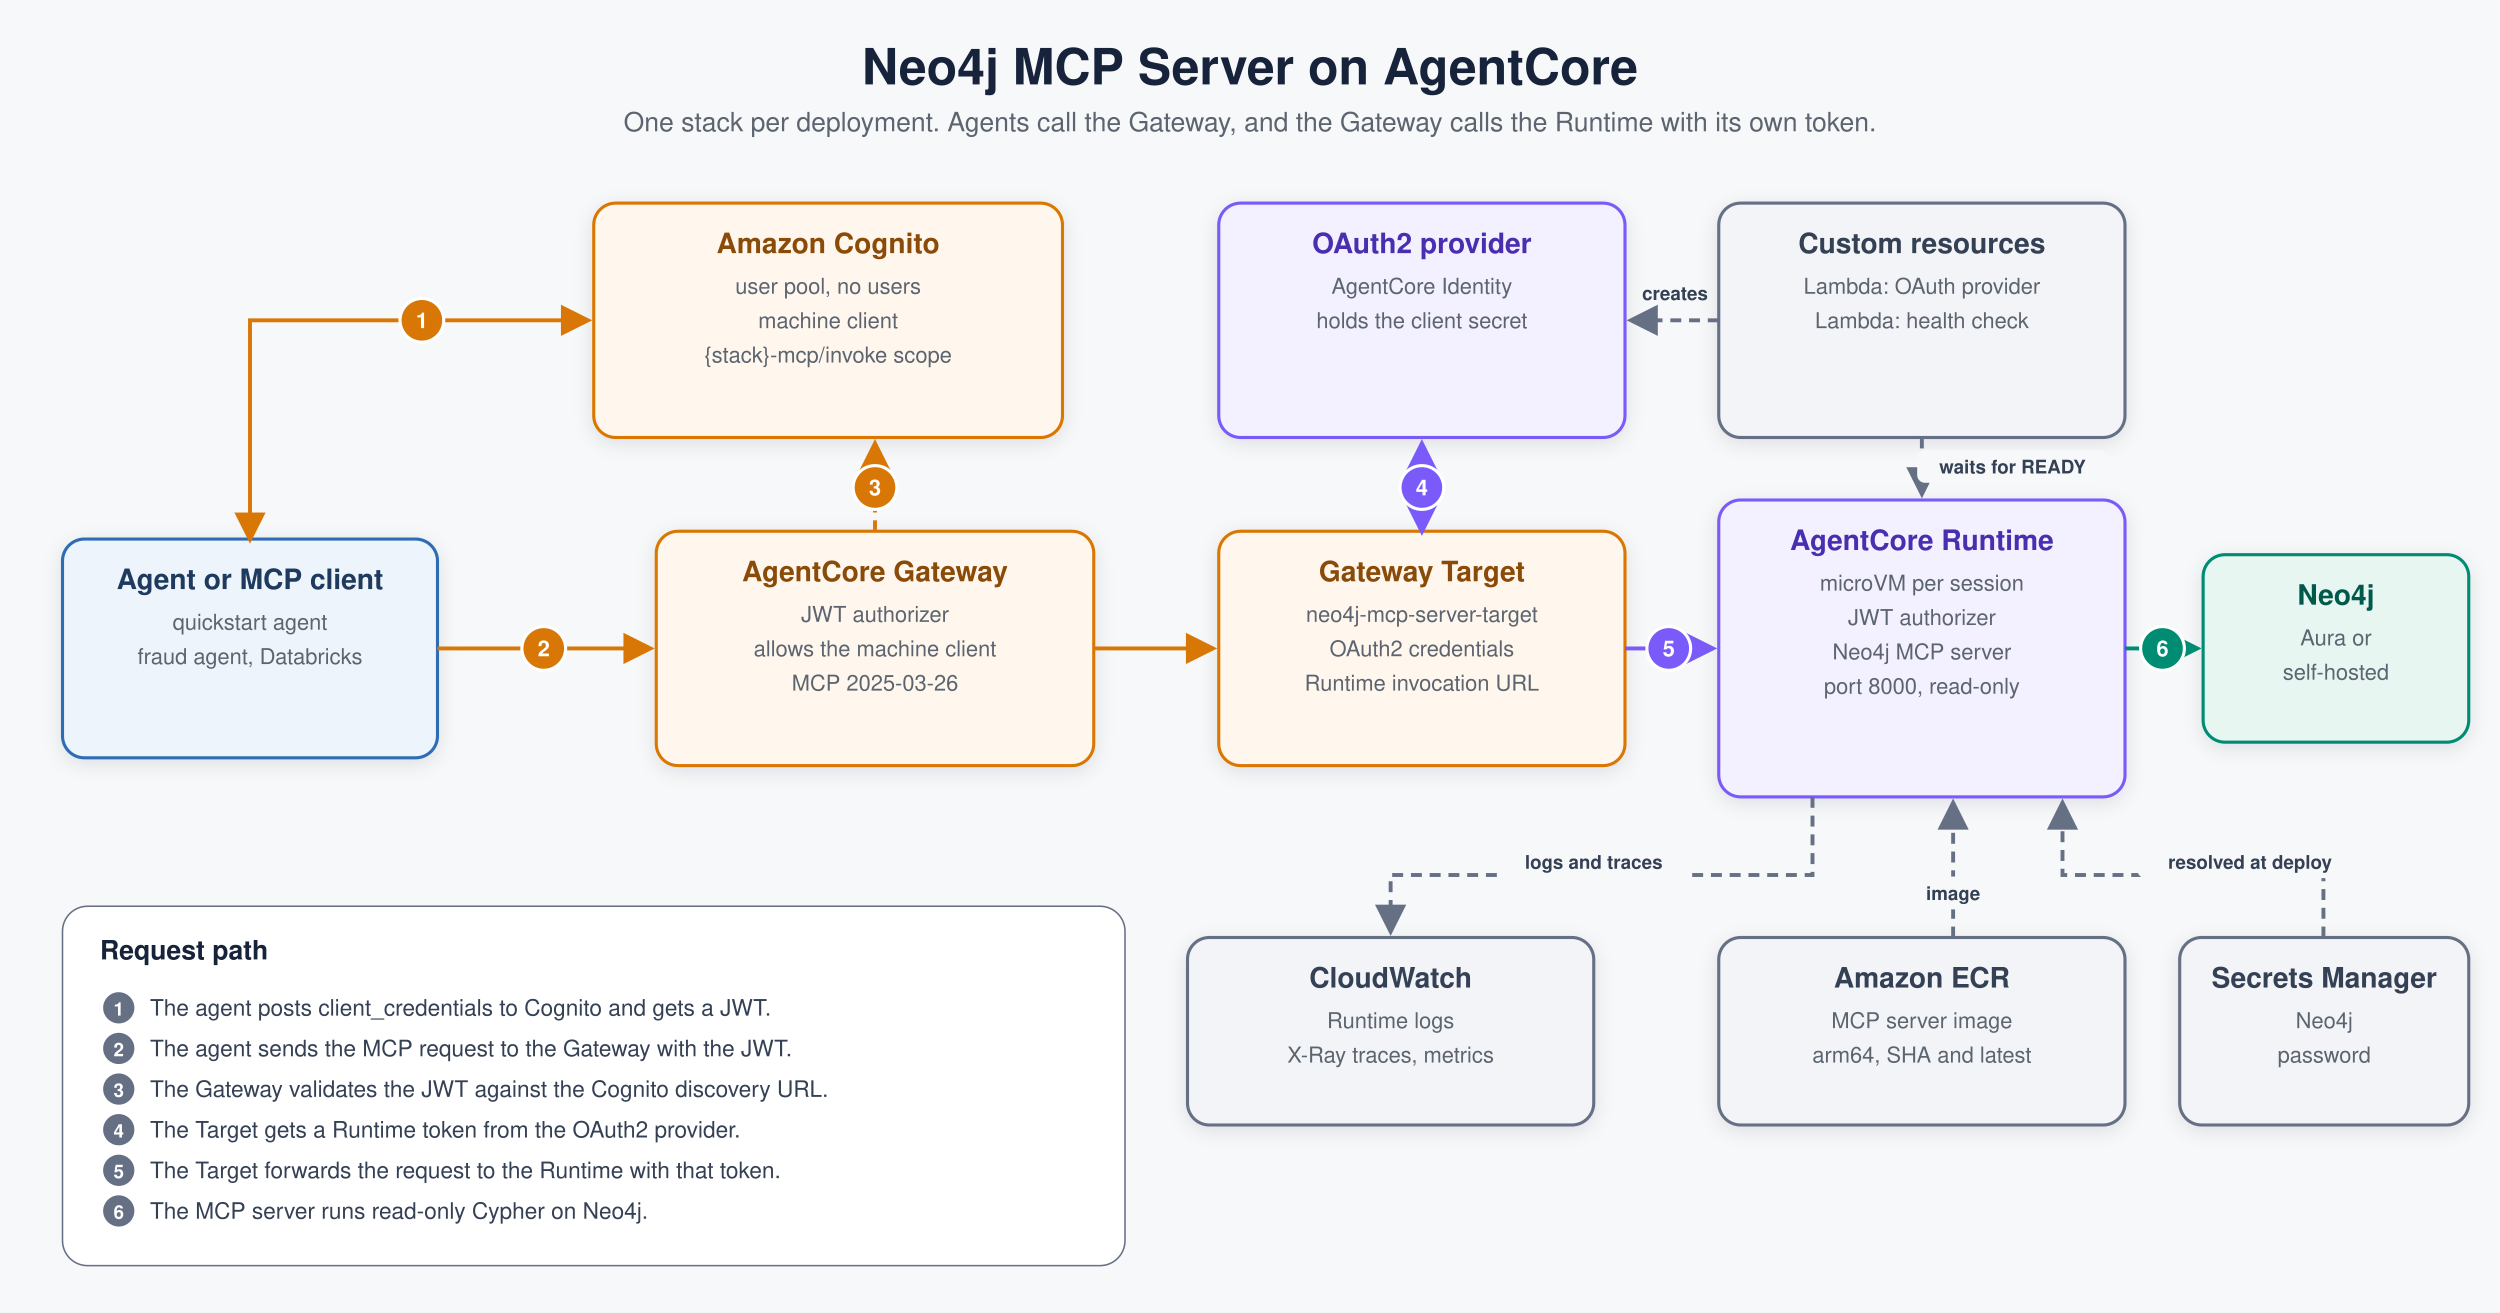
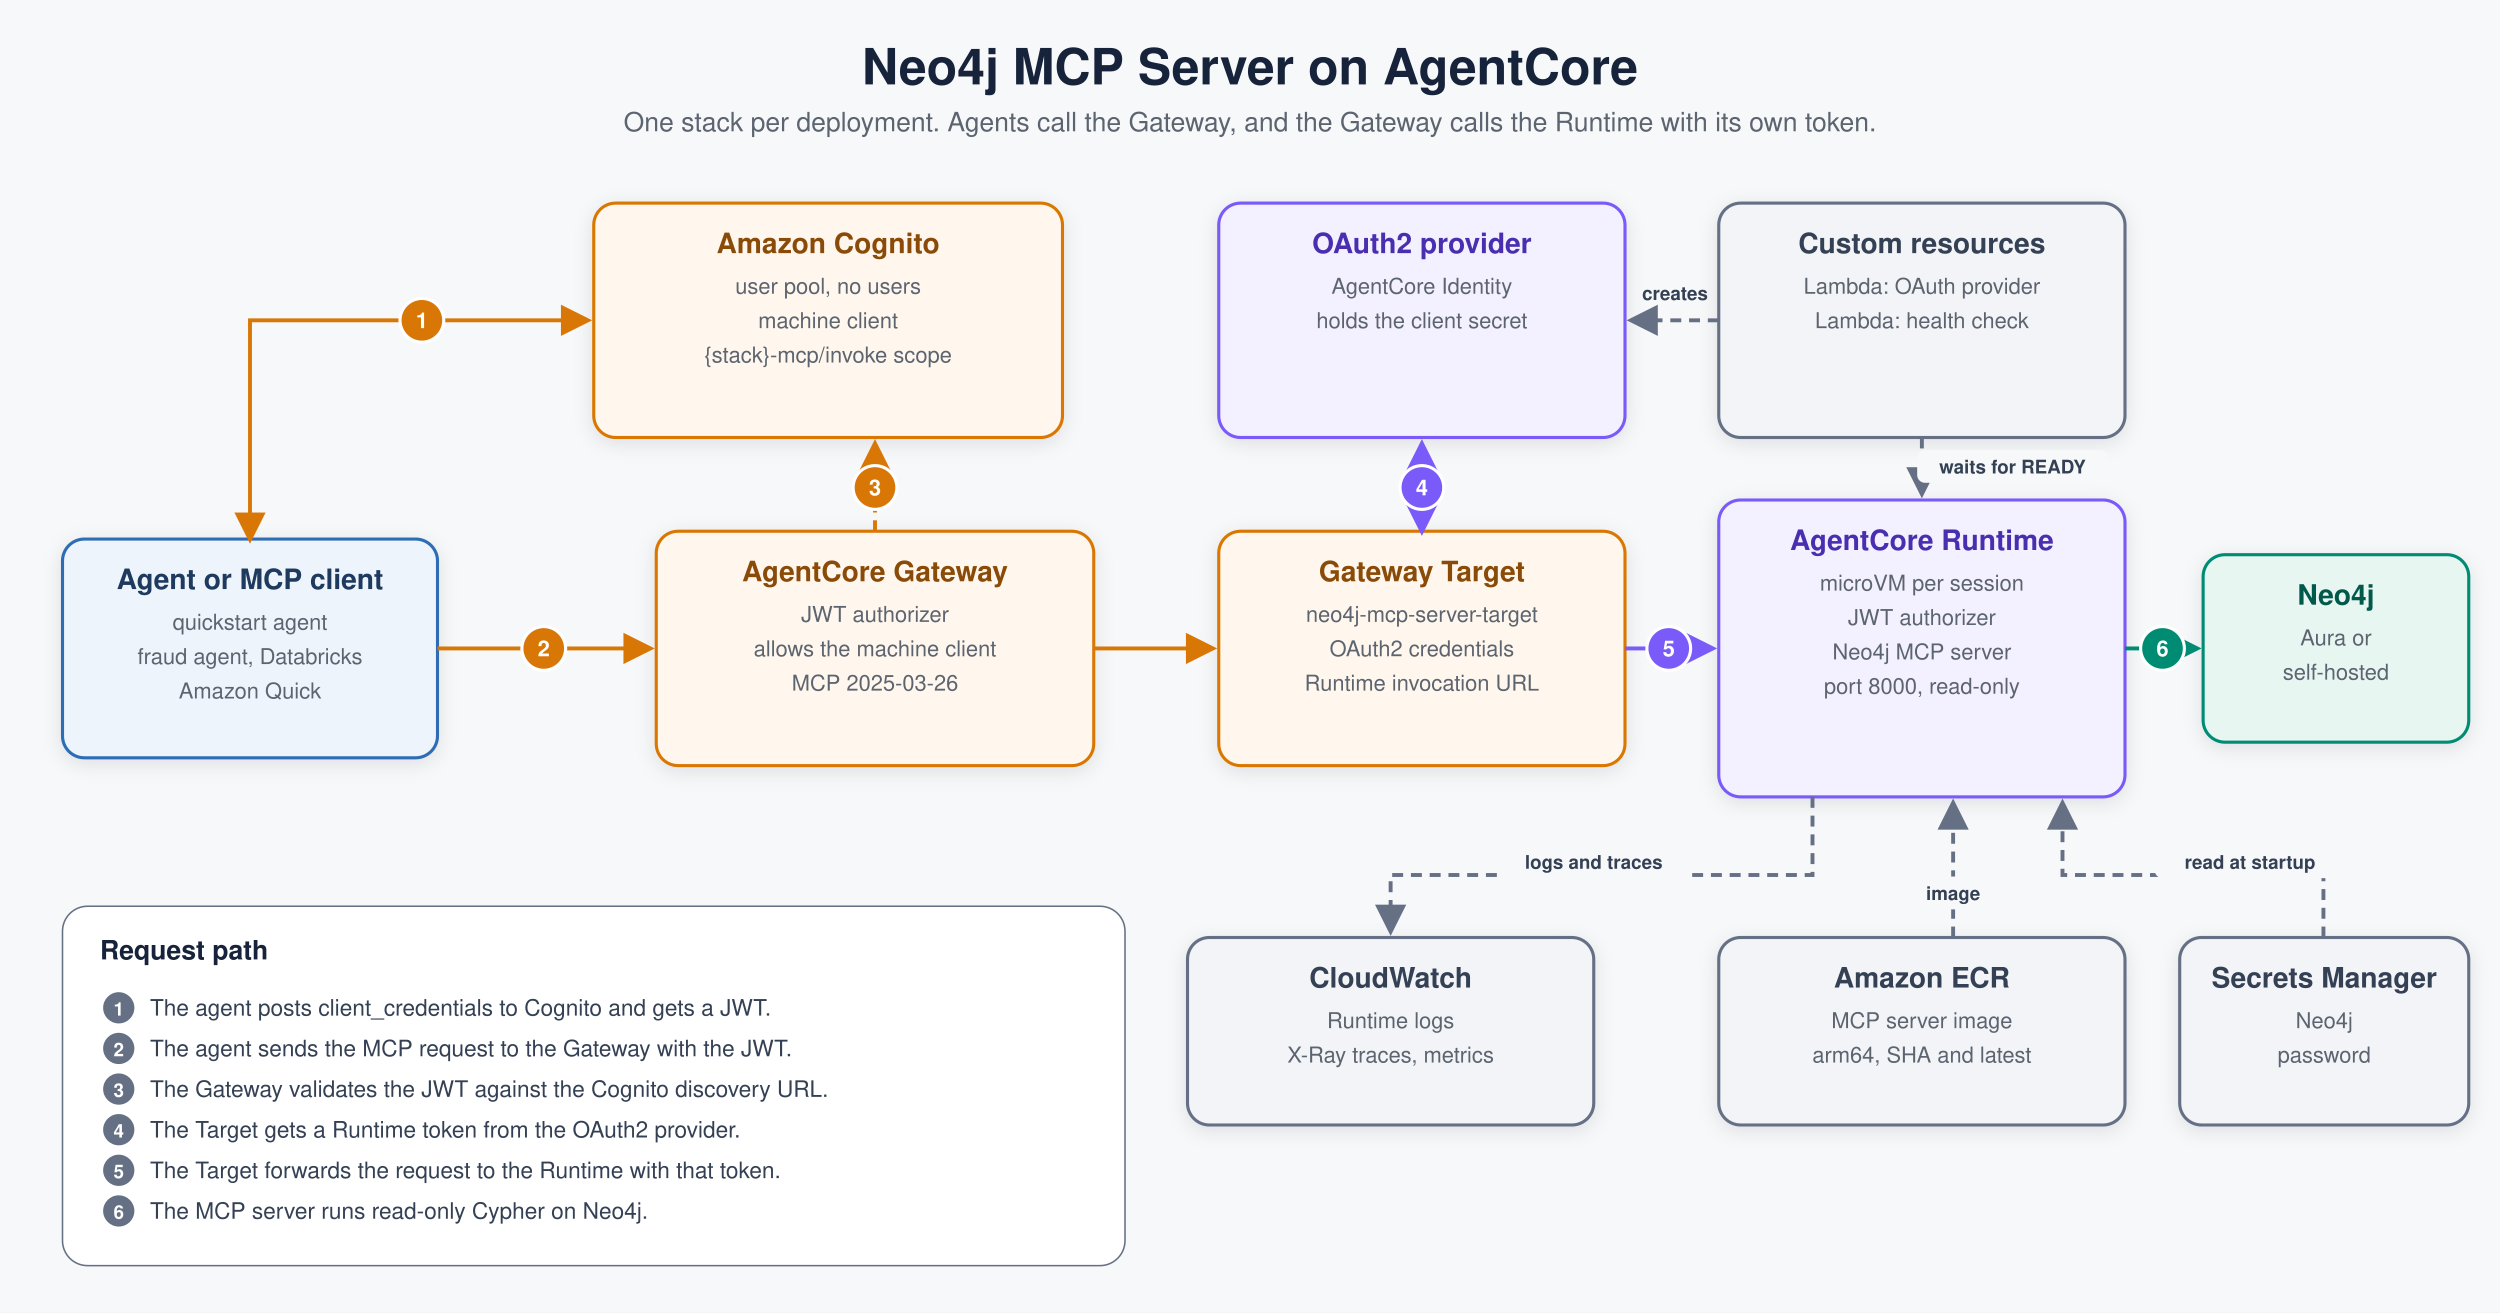
<svg xmlns="http://www.w3.org/2000/svg" width="1600" height="840" viewBox="0 0 1600 840" font-family="'Helvetica Neue', Helvetica, Arial, sans-serif">
  <defs>
    <filter id="shadow" x="-15%" y="-20%" width="130%" height="150%">
      <feDropShadow dx="0" dy="3" stdDeviation="6" flood-color="#101828" flood-opacity="0.10" />
    </filter>
    <marker id="a-blue" viewBox="0 0 10 10" refX="8.5" refY="5" markerWidth="8" markerHeight="8" orient="auto-start-reverse">
      <path d="M0,0 L10,5 L0,10 Z" fill="#2E6DB4" />
    </marker>
    <marker id="a-teal" viewBox="0 0 10 10" refX="8.5" refY="5" markerWidth="8" markerHeight="8" orient="auto-start-reverse">
      <path d="M0,0 L10,5 L0,10 Z" fill="#008C72" />
    </marker>
    <marker id="a-orange" viewBox="0 0 10 10" refX="8.5" refY="5" markerWidth="8" markerHeight="8" orient="auto-start-reverse">
      <path d="M0,0 L10,5 L0,10 Z" fill="#D97706" />
    </marker>
    <marker id="a-purple" viewBox="0 0 10 10" refX="8.5" refY="5" markerWidth="8" markerHeight="8" orient="auto-start-reverse">
      <path d="M0,0 L10,5 L0,10 Z" fill="#7A5AF8" />
    </marker>
    <marker id="a-pink" viewBox="0 0 10 10" refX="8.5" refY="5" markerWidth="8" markerHeight="8" orient="auto-start-reverse">
      <path d="M0,0 L10,5 L0,10 Z" fill="#C11574" />
    </marker>
    <marker id="a-slate" viewBox="0 0 10 10" refX="8.5" refY="5" markerWidth="8" markerHeight="8" orient="auto-start-reverse">
      <path d="M0,0 L10,5 L0,10 Z" fill="#667085" />
    </marker>
  </defs>
  <rect width="1600" height="840" fill="#F7F8FA" />
  <text x="800" y="54" text-anchor="middle" font-size="32" font-weight="700" fill="#16233A">Neo4j MCP Server on AgentCore</text>
  <text x="800" y="84" text-anchor="middle" font-size="17" fill="#5C6470">One stack per deployment. Agents call the Gateway, and the Gateway calls the Runtime with its own token.</text>
  <rect x="40" y="345" width="240" height="140" rx="14" fill="#EEF4FB" stroke="#2E6DB4" stroke-width="2" filter="url(#shadow)" />
  <text x="160.0" y="377" font-size="18" font-weight="700" fill="#1E3A5F" text-anchor="middle">Agent or MCP client</text>
  <text x="160.0" y="403" font-size="14" font-weight="400" fill="#5C6470" text-anchor="middle">quickstart agent</text>
  <text x="160.0" y="425" font-size="14" font-weight="400" fill="#5C6470" text-anchor="middle">fraud agent, Databricks</text>
+   <text x="160.0" y="447" font-size="14" font-weight="400" fill="#5C6470" text-anchor="middle">Amazon Quick</text>
  <rect x="380" y="130" width="300" height="150" rx="14" fill="#FFF7ED" stroke="#D97706" stroke-width="2" filter="url(#shadow)" />
  <text x="530.0" y="162" font-size="18" font-weight="700" fill="#8A4B08" text-anchor="middle">Amazon Cognito</text>
  <text x="530.0" y="188" font-size="14" font-weight="400" fill="#5C6470" text-anchor="middle">user pool, no users</text>
  <text x="530.0" y="210" font-size="14" font-weight="400" fill="#5C6470" text-anchor="middle">machine client</text>
  <text x="530.0" y="232" font-size="14" font-weight="400" fill="#5C6470" text-anchor="middle">{stack}-mcp/invoke scope</text>
  <rect x="420" y="340" width="280" height="150" rx="14" fill="#FFF7ED" stroke="#D97706" stroke-width="2" filter="url(#shadow)" />
  <text x="560.0" y="372" font-size="18" font-weight="700" fill="#8A4B08" text-anchor="middle">AgentCore Gateway</text>
  <text x="560.0" y="398" font-size="14" font-weight="400" fill="#5C6470" text-anchor="middle">JWT authorizer</text>
  <text x="560.0" y="420" font-size="14" font-weight="400" fill="#5C6470" text-anchor="middle">allows the machine client</text>
  <text x="560.0" y="442" font-size="14" font-weight="400" fill="#5C6470" text-anchor="middle">MCP 2025-03-26</text>
  <rect x="780" y="130" width="260" height="150" rx="14" fill="#F3F0FF" stroke="#7A5AF8" stroke-width="2" filter="url(#shadow)" />
  <text x="910.0" y="162" font-size="18" font-weight="700" fill="#4A2EB0" text-anchor="middle">OAuth2 provider</text>
  <text x="910.0" y="188" font-size="14" font-weight="400" fill="#5C6470" text-anchor="middle">AgentCore Identity</text>
  <text x="910.0" y="210" font-size="14" font-weight="400" fill="#5C6470" text-anchor="middle">holds the client secret</text>
  <rect x="780" y="340" width="260" height="150" rx="14" fill="#FFF7ED" stroke="#D97706" stroke-width="2" filter="url(#shadow)" />
  <text x="910.0" y="372" font-size="18" font-weight="700" fill="#8A4B08" text-anchor="middle">Gateway Target</text>
  <text x="910.0" y="398" font-size="14" font-weight="400" fill="#5C6470" text-anchor="middle">neo4j-mcp-server-target</text>
  <text x="910.0" y="420" font-size="14" font-weight="400" fill="#5C6470" text-anchor="middle">OAuth2 credentials</text>
  <text x="910.0" y="442" font-size="14" font-weight="400" fill="#5C6470" text-anchor="middle">Runtime invocation URL</text>
  <rect x="1100" y="130" width="260" height="150" rx="14" fill="#F2F4F7" stroke="#667085" stroke-width="2" filter="url(#shadow)" />
  <text x="1230.0" y="162" font-size="18" font-weight="700" fill="#344054" text-anchor="middle">Custom resources</text>
  <text x="1230.0" y="188" font-size="14" font-weight="400" fill="#5C6470" text-anchor="middle">Lambda: OAuth provider</text>
  <text x="1230.0" y="210" font-size="14" font-weight="400" fill="#5C6470" text-anchor="middle">Lambda: health check</text>
  <rect x="1100" y="320" width="260" height="190" rx="14" fill="#F3F0FF" stroke="#7A5AF8" stroke-width="2" filter="url(#shadow)" />
  <text x="1230.0" y="352" font-size="18" font-weight="700" fill="#4A2EB0" text-anchor="middle">AgentCore Runtime</text>
  <text x="1230.0" y="378" font-size="14" font-weight="400" fill="#5C6470" text-anchor="middle">microVM per session</text>
  <text x="1230.0" y="400" font-size="14" font-weight="400" fill="#5C6470" text-anchor="middle">JWT authorizer</text>
  <text x="1230.0" y="422" font-size="14" font-weight="400" fill="#5C6470" text-anchor="middle">Neo4j MCP server</text>
  <text x="1230.0" y="444" font-size="14" font-weight="400" fill="#5C6470" text-anchor="middle">port 8000, read-only</text>
  <rect x="1410" y="355" width="170" height="120" rx="14" fill="#E8F6F2" stroke="#008C72" stroke-width="2" filter="url(#shadow)" />
  <text x="1495.0" y="387" font-size="18" font-weight="700" fill="#00594A" text-anchor="middle">Neo4j</text>
  <text x="1495.0" y="413" font-size="14" font-weight="400" fill="#5C6470" text-anchor="middle">Aura or</text>
  <text x="1495.0" y="435" font-size="14" font-weight="400" fill="#5C6470" text-anchor="middle">self-hosted</text>
  <rect x="760" y="600" width="260" height="120" rx="14" fill="#F2F4F7" stroke="#667085" stroke-width="2" filter="url(#shadow)" />
  <text x="890.0" y="632" font-size="18" font-weight="700" fill="#344054" text-anchor="middle">CloudWatch</text>
  <text x="890.0" y="658" font-size="14" font-weight="400" fill="#5C6470" text-anchor="middle">Runtime logs</text>
  <text x="890.0" y="680" font-size="14" font-weight="400" fill="#5C6470" text-anchor="middle">X-Ray traces, metrics</text>
  <rect x="1100" y="600" width="260" height="120" rx="14" fill="#F2F4F7" stroke="#667085" stroke-width="2" filter="url(#shadow)" />
  <text x="1230.0" y="632" font-size="18" font-weight="700" fill="#344054" text-anchor="middle">Amazon ECR</text>
  <text x="1230.0" y="658" font-size="14" font-weight="400" fill="#5C6470" text-anchor="middle">MCP server image</text>
  <text x="1230.0" y="680" font-size="14" font-weight="400" fill="#5C6470" text-anchor="middle">arm64, SHA and latest</text>
  <rect x="1395" y="600" width="185" height="120" rx="14" fill="#F2F4F7" stroke="#667085" stroke-width="2" filter="url(#shadow)" />
  <text x="1487.5" y="632" font-size="18" font-weight="700" fill="#344054" text-anchor="middle">Secrets Manager</text>
  <text x="1487.5" y="658" font-size="14" font-weight="400" fill="#5C6470" text-anchor="middle">Neo4j</text>
  <text x="1487.5" y="680" font-size="14" font-weight="400" fill="#5C6470" text-anchor="middle">password</text>
  <path d="M160,345 V205 H376" fill="none" stroke="#D97706" stroke-width="2.5" marker-start="url(#a-orange)" marker-end="url(#a-orange)" />
  <circle cx="270" cy="205" r="14" fill="#D97706" stroke="#FFFFFF" stroke-width="2" />
  <text x="270" y="210" font-size="14" font-weight="700" fill="#FFFFFF" text-anchor="middle">1</text>
  <path d="M280,415 H416" fill="none" stroke="#D97706" stroke-width="2.5" marker-end="url(#a-orange)" />
  <circle cx="348" cy="415" r="14" fill="#D97706" stroke="#FFFFFF" stroke-width="2" />
  <text x="348" y="420" font-size="14" font-weight="700" fill="#FFFFFF" text-anchor="middle">2</text>
  <path d="M560,340 V284" fill="none" stroke="#D97706" stroke-width="2.5" stroke-dasharray="7 5" marker-end="url(#a-orange)" />
  <circle cx="560" cy="312" r="14" fill="#D97706" stroke="#FFFFFF" stroke-width="2" />
  <text x="560" y="317" font-size="14" font-weight="700" fill="#FFFFFF" text-anchor="middle">3</text>
  <path d="M700,415 H776" fill="none" stroke="#D97706" stroke-width="2.5" marker-end="url(#a-orange)" />
  <path d="M910,340 V284" fill="none" stroke="#7A5AF8" stroke-width="2.5" marker-start="url(#a-purple)" marker-end="url(#a-purple)" />
  <circle cx="910" cy="312" r="14" fill="#7A5AF8" stroke="#FFFFFF" stroke-width="2" />
  <text x="910" y="317" font-size="14" font-weight="700" fill="#FFFFFF" text-anchor="middle">4</text>
  <path d="M1040,415 H1096" fill="none" stroke="#7A5AF8" stroke-width="2.5" marker-end="url(#a-purple)" />
  <circle cx="1068" cy="415" r="14" fill="#7A5AF8" stroke="#FFFFFF" stroke-width="2" />
  <text x="1068" y="420" font-size="14" font-weight="700" fill="#FFFFFF" text-anchor="middle">5</text>
  <path d="M1360,415 H1406" fill="none" stroke="#008C72" stroke-width="2.5" marker-end="url(#a-teal)" />
  <circle cx="1384" cy="415" r="14" fill="#008C72" stroke="#FFFFFF" stroke-width="2" />
  <text x="1384" y="420" font-size="14" font-weight="700" fill="#FFFFFF" text-anchor="middle">6</text>
  <path d="M1100,205 H1044" fill="none" stroke="#667085" stroke-width="2.5" stroke-dasharray="7 5" marker-end="url(#a-slate)" />
  <text x="1072" y="192" font-size="12" font-weight="600" fill="#344054" text-anchor="middle">creates</text>
  <path d="M1230,280 V316" fill="none" stroke="#667085" stroke-width="2.5" stroke-dasharray="7 5" marker-end="url(#a-slate)" />
  <rect x="1227" y="288" width="122" height="21" rx="5" fill="#F7F8FA" />
  <text x="1288" y="303" font-size="12" font-weight="600" fill="#344054" text-anchor="middle">waits for READY</text>
  <path d="M1160,510 V560 H890 V596" fill="none" stroke="#667085" stroke-width="2.5" stroke-dasharray="7 5" marker-end="url(#a-slate)" />
  <rect x="959" y="541" width="122" height="21" rx="5" fill="#F7F8FA" />
  <text x="1020" y="556" font-size="12" font-weight="600" fill="#344054" text-anchor="middle">logs and traces</text>
  <path d="M1250,600 V514" fill="none" stroke="#667085" stroke-width="2.5" stroke-dasharray="7 5" marker-end="url(#a-slate)" />
  <rect x="1225" y="561" width="50" height="21" rx="5" fill="#F7F8FA" />
  <text x="1250" y="576" font-size="12" font-weight="600" fill="#344054" text-anchor="middle">image</text>
  <path d="M1487,600 V560 H1320 V514" fill="none" stroke="#667085" stroke-width="2.5" stroke-dasharray="7 5" marker-end="url(#a-slate)" />
-   <rect x="1368" y="541" width="144" height="21" rx="5" fill="#F7F8FA" />
-   <text x="1440" y="556" font-size="12" font-weight="600" fill="#344054" text-anchor="middle">resolved at deploy</text>
+   <rect x="1379" y="541" width="122" height="21" rx="5" fill="#F7F8FA" />
+   <text x="1440" y="556" font-size="12" font-weight="600" fill="#344054" text-anchor="middle">read at startup</text>
  <rect x="40" y="580" width="680" height="230" rx="16" fill="#FFFFFF" stroke="#667085" stroke-width="1" />
  <text x="64" y="614" font-size="17" font-weight="700" fill="#16233A" text-anchor="start">Request path</text>
  <circle cx="76" cy="645" r="10" fill="#667085" />
  <text x="76" y="650" font-size="12" font-weight="700" fill="#FFFFFF" text-anchor="middle">1</text>
  <text x="96" y="650" font-size="14.5" font-weight="400" fill="#344054" text-anchor="start">The agent posts client_credentials to Cognito and gets a JWT.</text>
  <circle cx="76" cy="671" r="10" fill="#667085" />
  <text x="76" y="676" font-size="12" font-weight="700" fill="#FFFFFF" text-anchor="middle">2</text>
  <text x="96" y="676" font-size="14.5" font-weight="400" fill="#344054" text-anchor="start">The agent sends the MCP request to the Gateway with the JWT.</text>
  <circle cx="76" cy="697" r="10" fill="#667085" />
  <text x="76" y="702" font-size="12" font-weight="700" fill="#FFFFFF" text-anchor="middle">3</text>
  <text x="96" y="702" font-size="14.5" font-weight="400" fill="#344054" text-anchor="start">The Gateway validates the JWT against the Cognito discovery URL.</text>
  <circle cx="76" cy="723" r="10" fill="#667085" />
  <text x="76" y="728" font-size="12" font-weight="700" fill="#FFFFFF" text-anchor="middle">4</text>
  <text x="96" y="728" font-size="14.5" font-weight="400" fill="#344054" text-anchor="start">The Target gets a Runtime token from the OAuth2 provider.</text>
  <circle cx="76" cy="749" r="10" fill="#667085" />
  <text x="76" y="754" font-size="12" font-weight="700" fill="#FFFFFF" text-anchor="middle">5</text>
  <text x="96" y="754" font-size="14.5" font-weight="400" fill="#344054" text-anchor="start">The Target forwards the request to the Runtime with that token.</text>
  <circle cx="76" cy="775" r="10" fill="#667085" />
  <text x="76" y="780" font-size="12" font-weight="700" fill="#FFFFFF" text-anchor="middle">6</text>
  <text x="96" y="780" font-size="14.5" font-weight="400" fill="#344054" text-anchor="start">The MCP server runs read-only Cypher on Neo4j.</text>
</svg>
